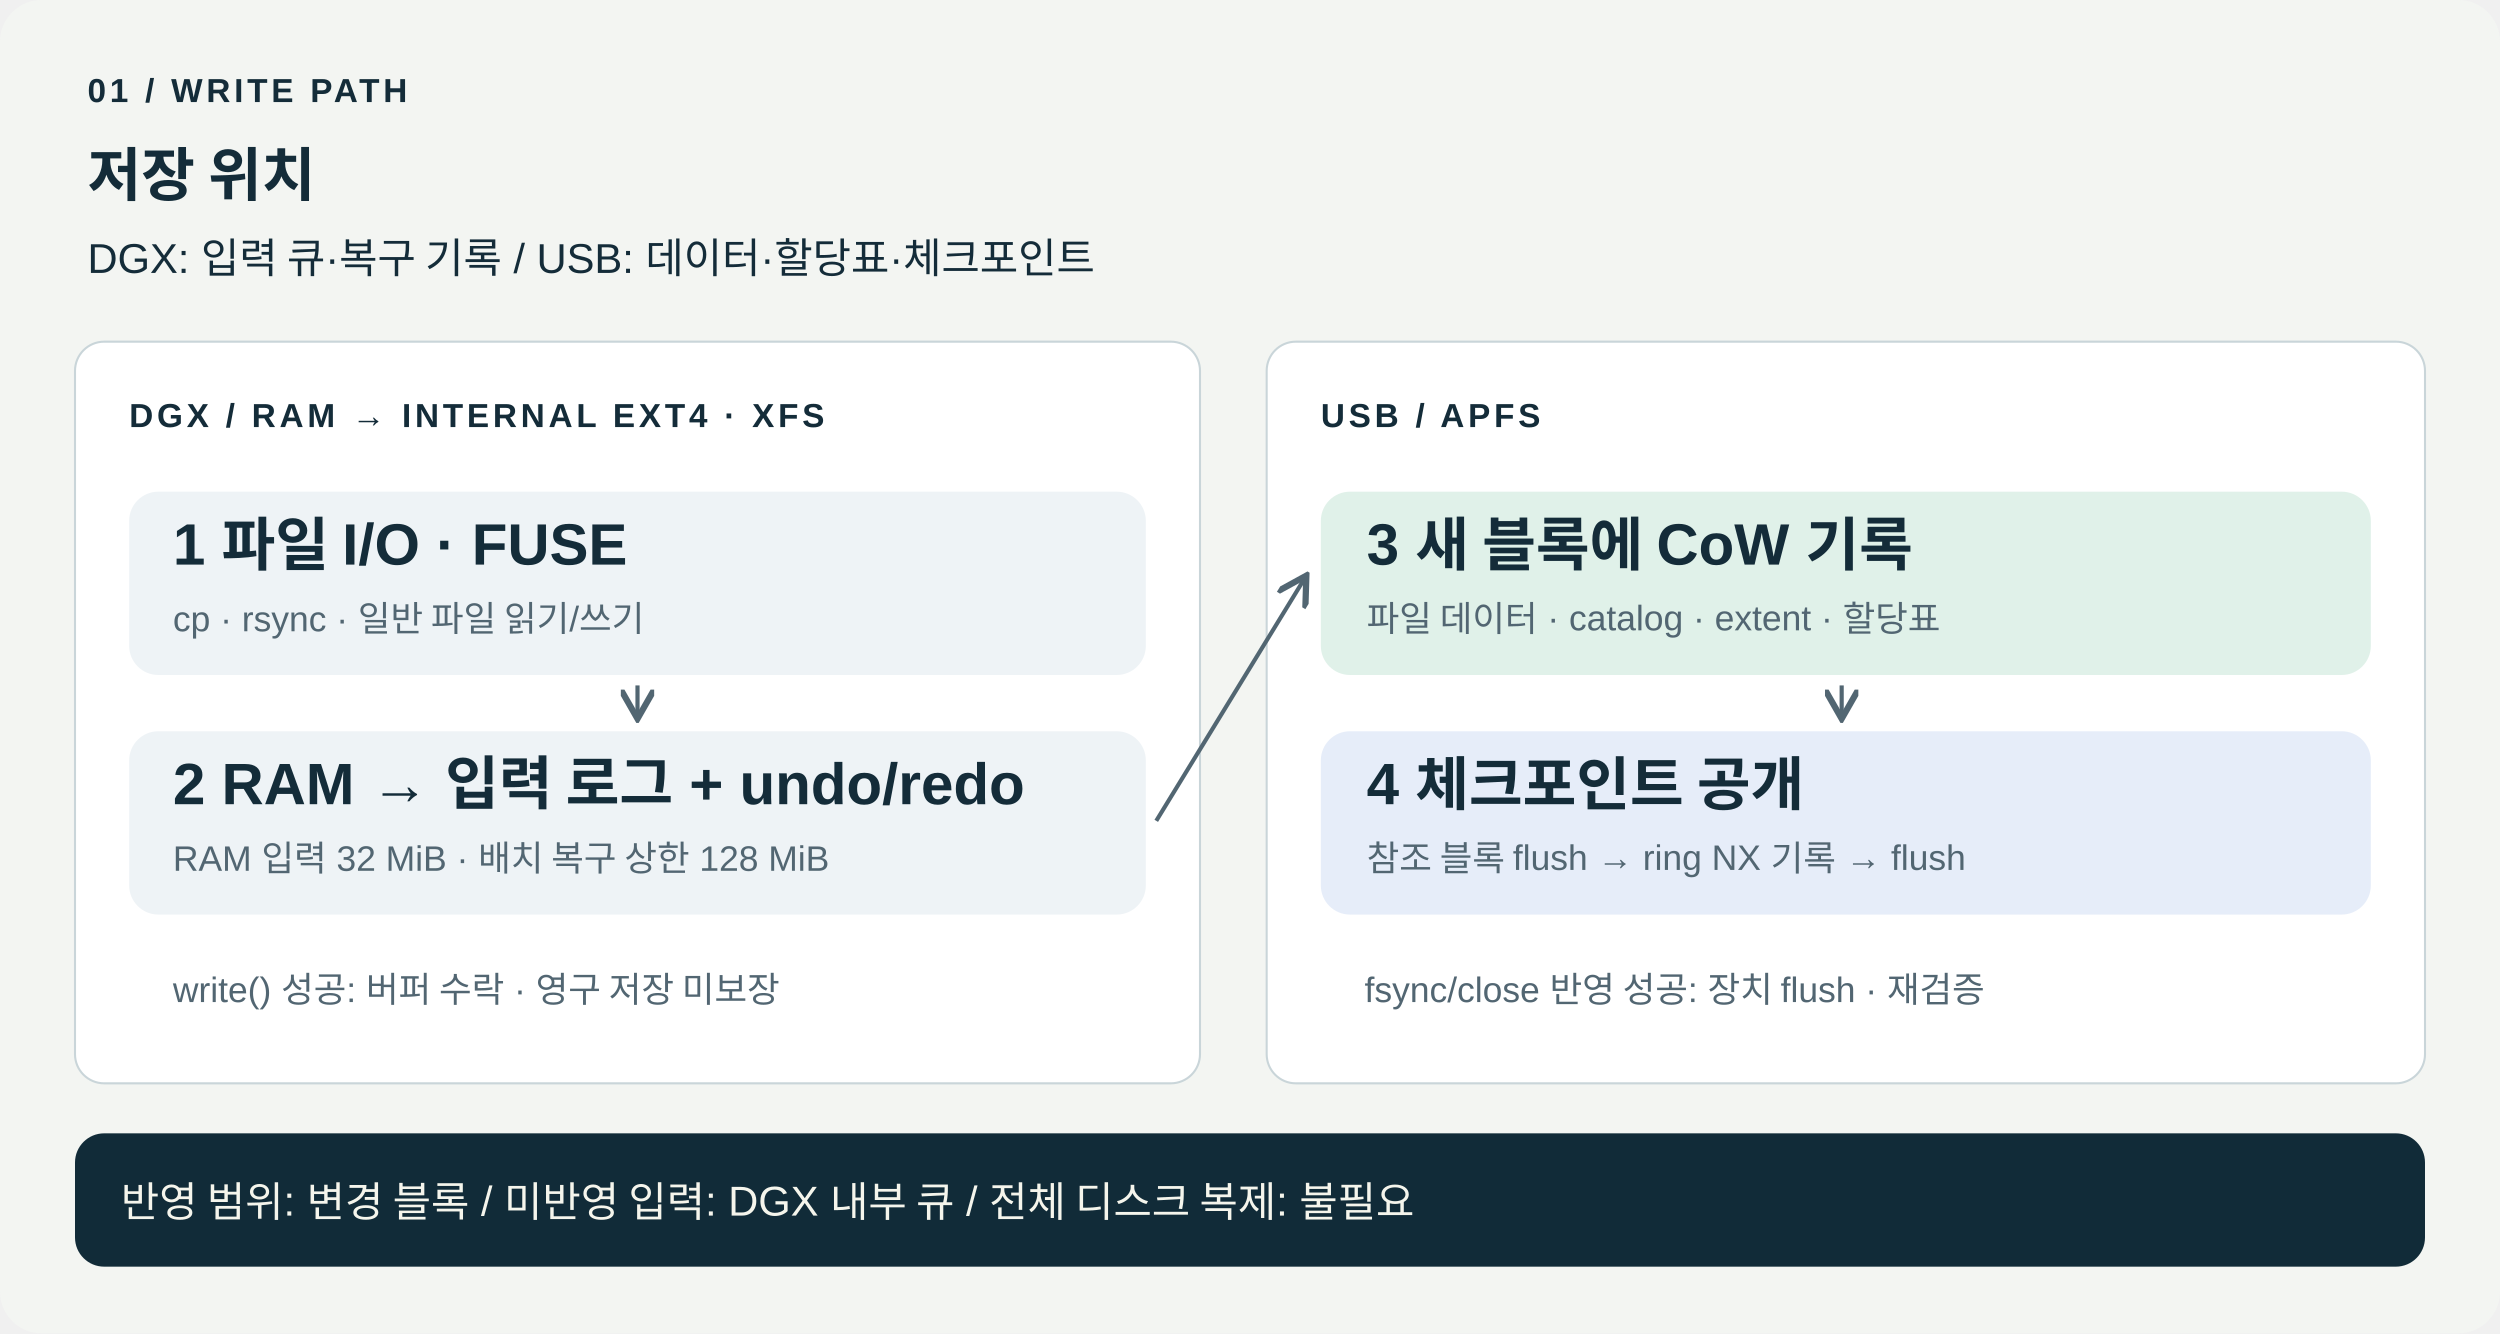
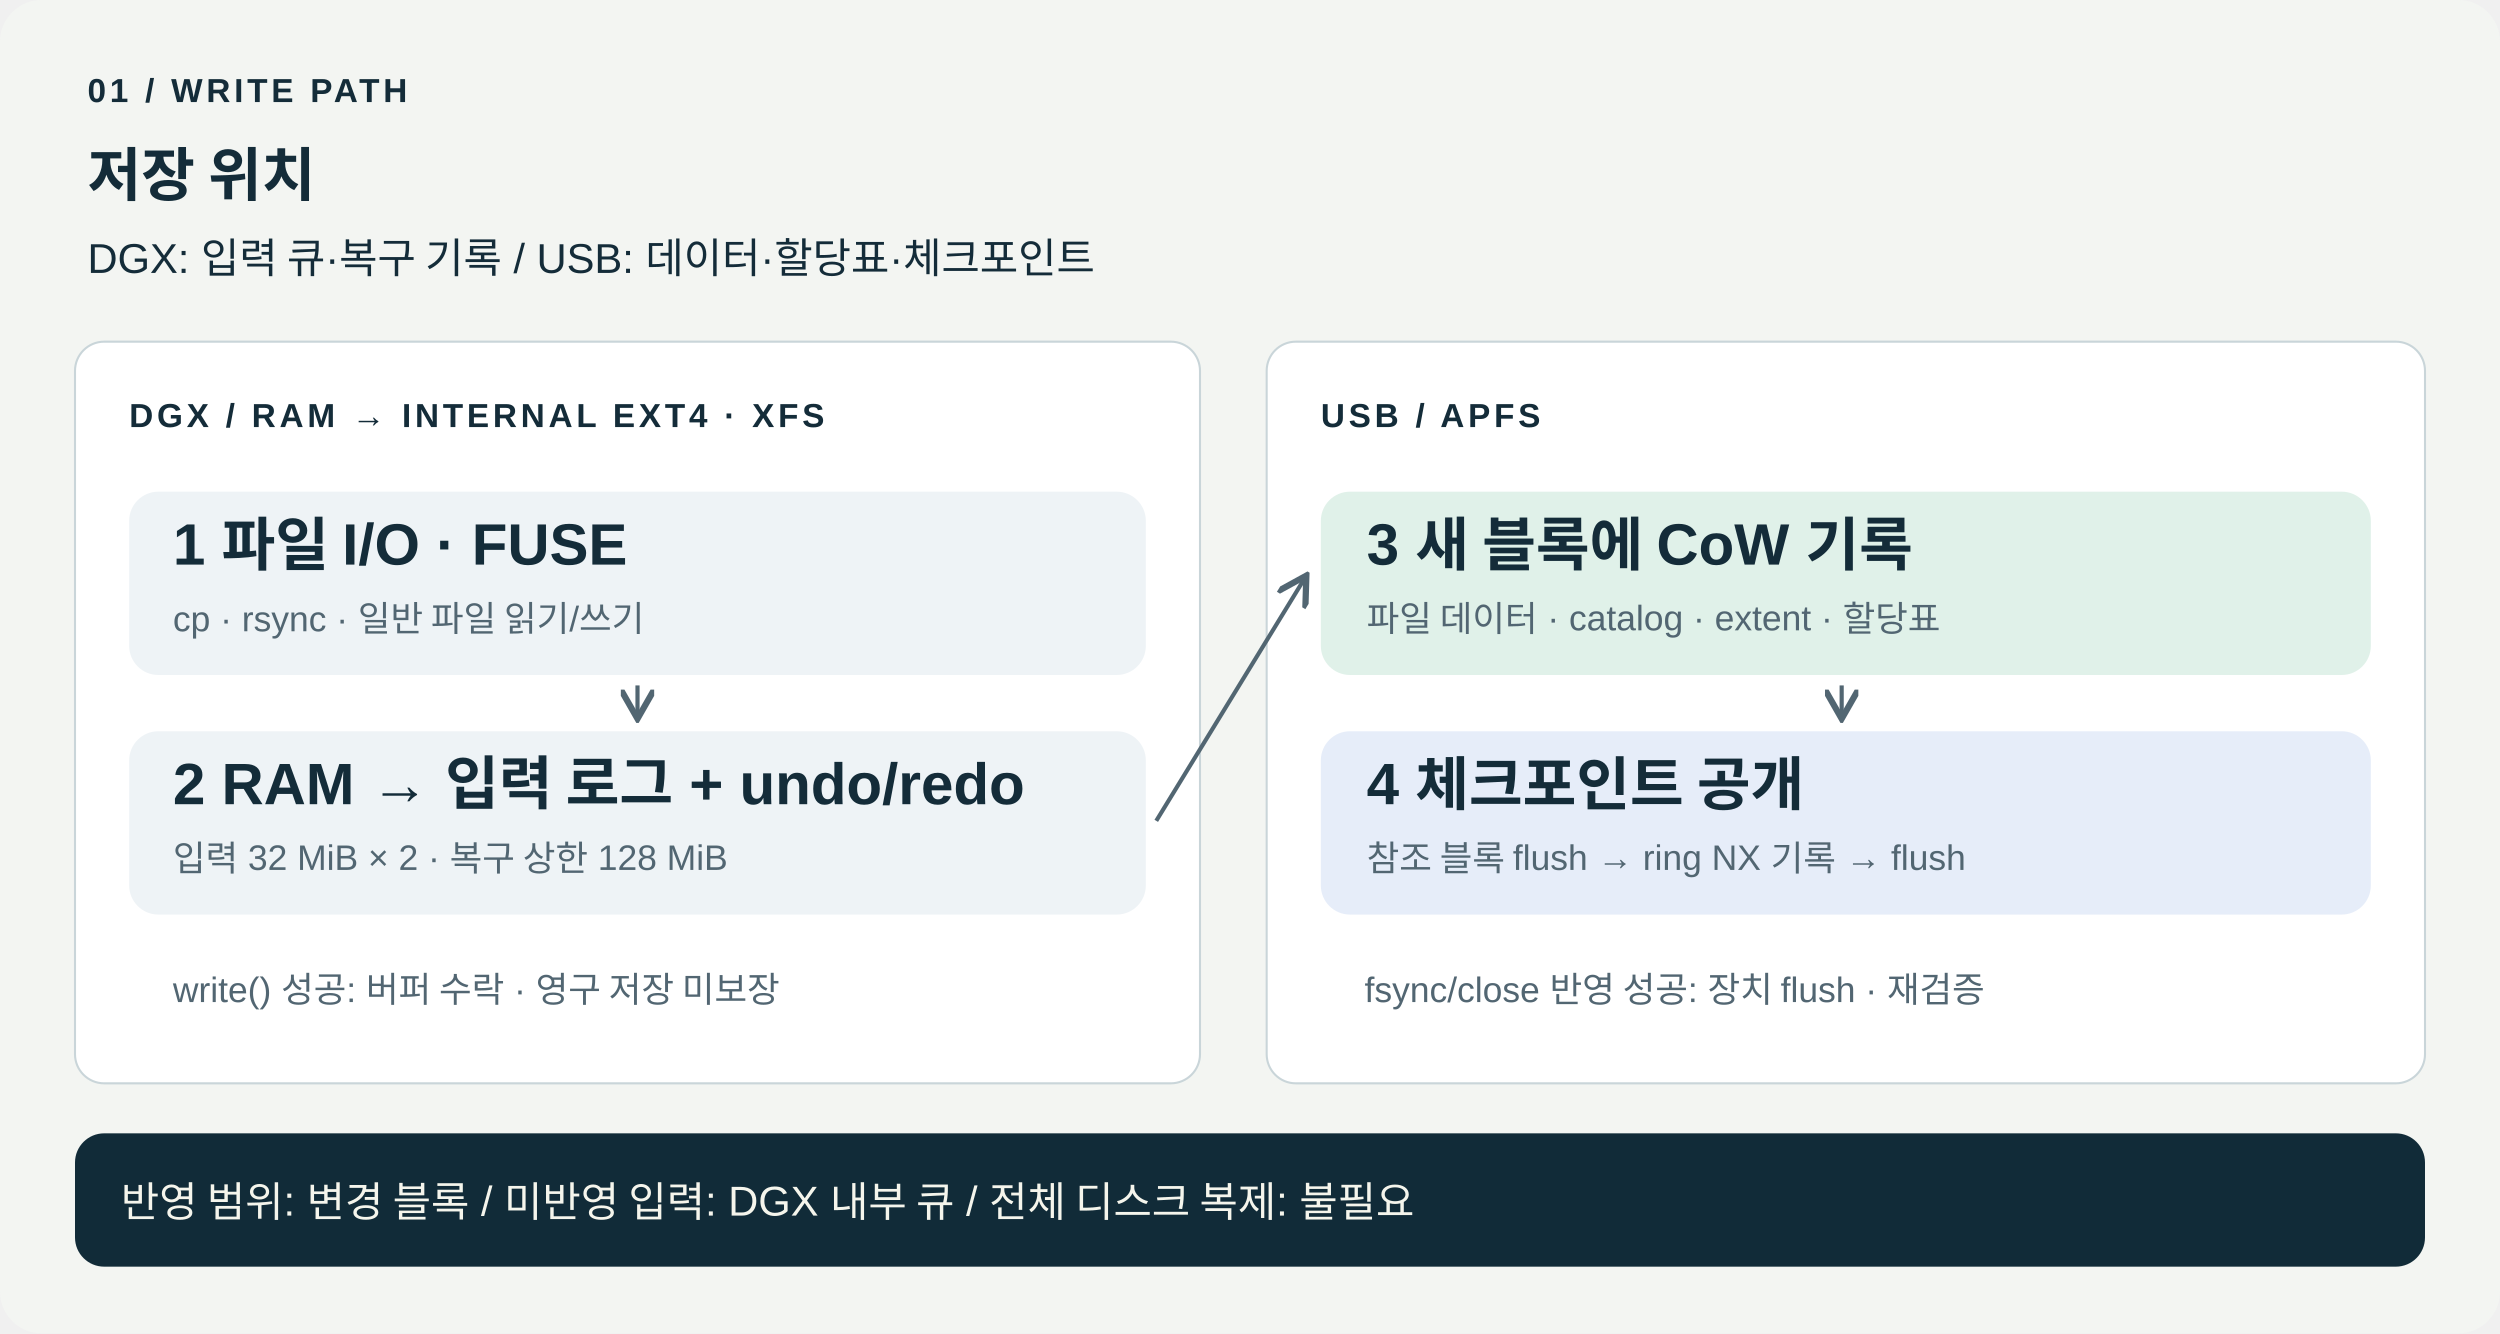
<svg xmlns="http://www.w3.org/2000/svg" width="1200" height="640" viewBox="0 0 1200 640" role="img" aria-labelledby="title desc">
  <style>text{font-family:Arial,'Apple SD Gothic Neo','Noto Sans KR',sans-serif;fill:#142c39}.label{font-size:16px;letter-spacing:1.8px;font-weight:700}.title{font-size:28px;font-weight:700}.body{font-size:20px}.small{font-size:17px;fill:#526672}.mono{font-family:monospace;font-size:16px}</style>
  <defs>
    <marker id="arrow" markerWidth="8" markerHeight="8" refX="6" refY="4" orient="auto">
      <path d="M0 0L7 4L0 8" fill="none" stroke="#526672" stroke-width="1.5" />
    </marker>
  </defs>
  <rect x="0" y="0" width="1200" height="640" rx="20" fill="#f3f5f2" stroke="none" />
  <text x="42" y="49" class="label">01 / WRITE PATH</text>
  <text x="42" y="94" class="title">저장 위치</text>
  <text x="42" y="131" class="body">DGX: 입력 큐·복구 기록  /  USB: 데이터·할당표·체크포인트</text>
  <rect x="36" y="164" width="540" height="356" rx="14" fill="#ffffff" stroke="#c9d5d9" />
  <rect x="608" y="164" width="556" height="356" rx="14" fill="#ffffff" stroke="#c9d5d9" />
  <text x="62" y="205" class="label">DGX / RAM → INTERNAL EXT4 · XFS</text>
  <text x="634" y="205" class="label">USB / APFS</text>
  <rect x="62" y="236" width="488" height="88" rx="14" fill="#eef3f6" stroke="none" />
  <text x="83" y="271" class="title">1  파일 I/O · FUSE</text>
  <text x="83" y="303" class="small">cp · rsync · 일반 파일 읽기/쓰기</text>
  <rect x="62" y="351" width="488" height="88" rx="14" fill="#eef3f6" stroke="none" />
  <text x="83" y="386" class="title">2  RAM → 입력 로그 + undo/redo</text>
-   <text x="83" y="418" class="small">RAM 입력 32 MiB · 배치 복구 상한 128 MiB</text>
+   <text x="83" y="418" class="small">입력 32 MiB × 2 · 복구 상한 128 MiB</text>
  <path d="M306 329L306 343" stroke="#526672" stroke-width="2" fill="none" marker-end="url(#arrow)" />
  <text x="83" y="481" class="small">write() 성공: 버퍼 수락 · 영구 저장 미보장</text>
  <rect x="634" y="236" width="504" height="88" rx="14" fill="#e0f1e9" stroke="none" />
  <text x="656" y="271" class="title">3  새 블록에 CoW 기록</text>
  <text x="656" y="303" class="small">파일 데이터 · catalog · extent · 할당표</text>
  <rect x="634" y="351" width="504" height="88" rx="14" fill="#e6edf9" stroke="none" />
  <text x="656" y="386" class="title">4  체크포인트 공개</text>
  <text x="656" y="418" class="small">참조 블록 flush → ring NX 기록 → flush</text>
  <path d="M884 329L884 343" stroke="#526672" stroke-width="2" fill="none" marker-end="url(#arrow)" />
  <path d="M555 394L626 278" stroke="#526672" stroke-width="2" fill="none" marker-end="url(#arrow)" />
  <text x="655" y="481" class="small">fsync/close 반영 성공: 장치 flush · 재검증</text>
  <rect x="36" y="544" width="1128" height="64" rx="14" fill="#112b38" stroke="none" />
  <text x="58" y="584" class="body" style="fill:#f5f5ec">반영 범위: 변경 블록  /  미반영 입력: DGX 내부 큐  /  전체 디스크 복제: 불필요</text>
</svg>
